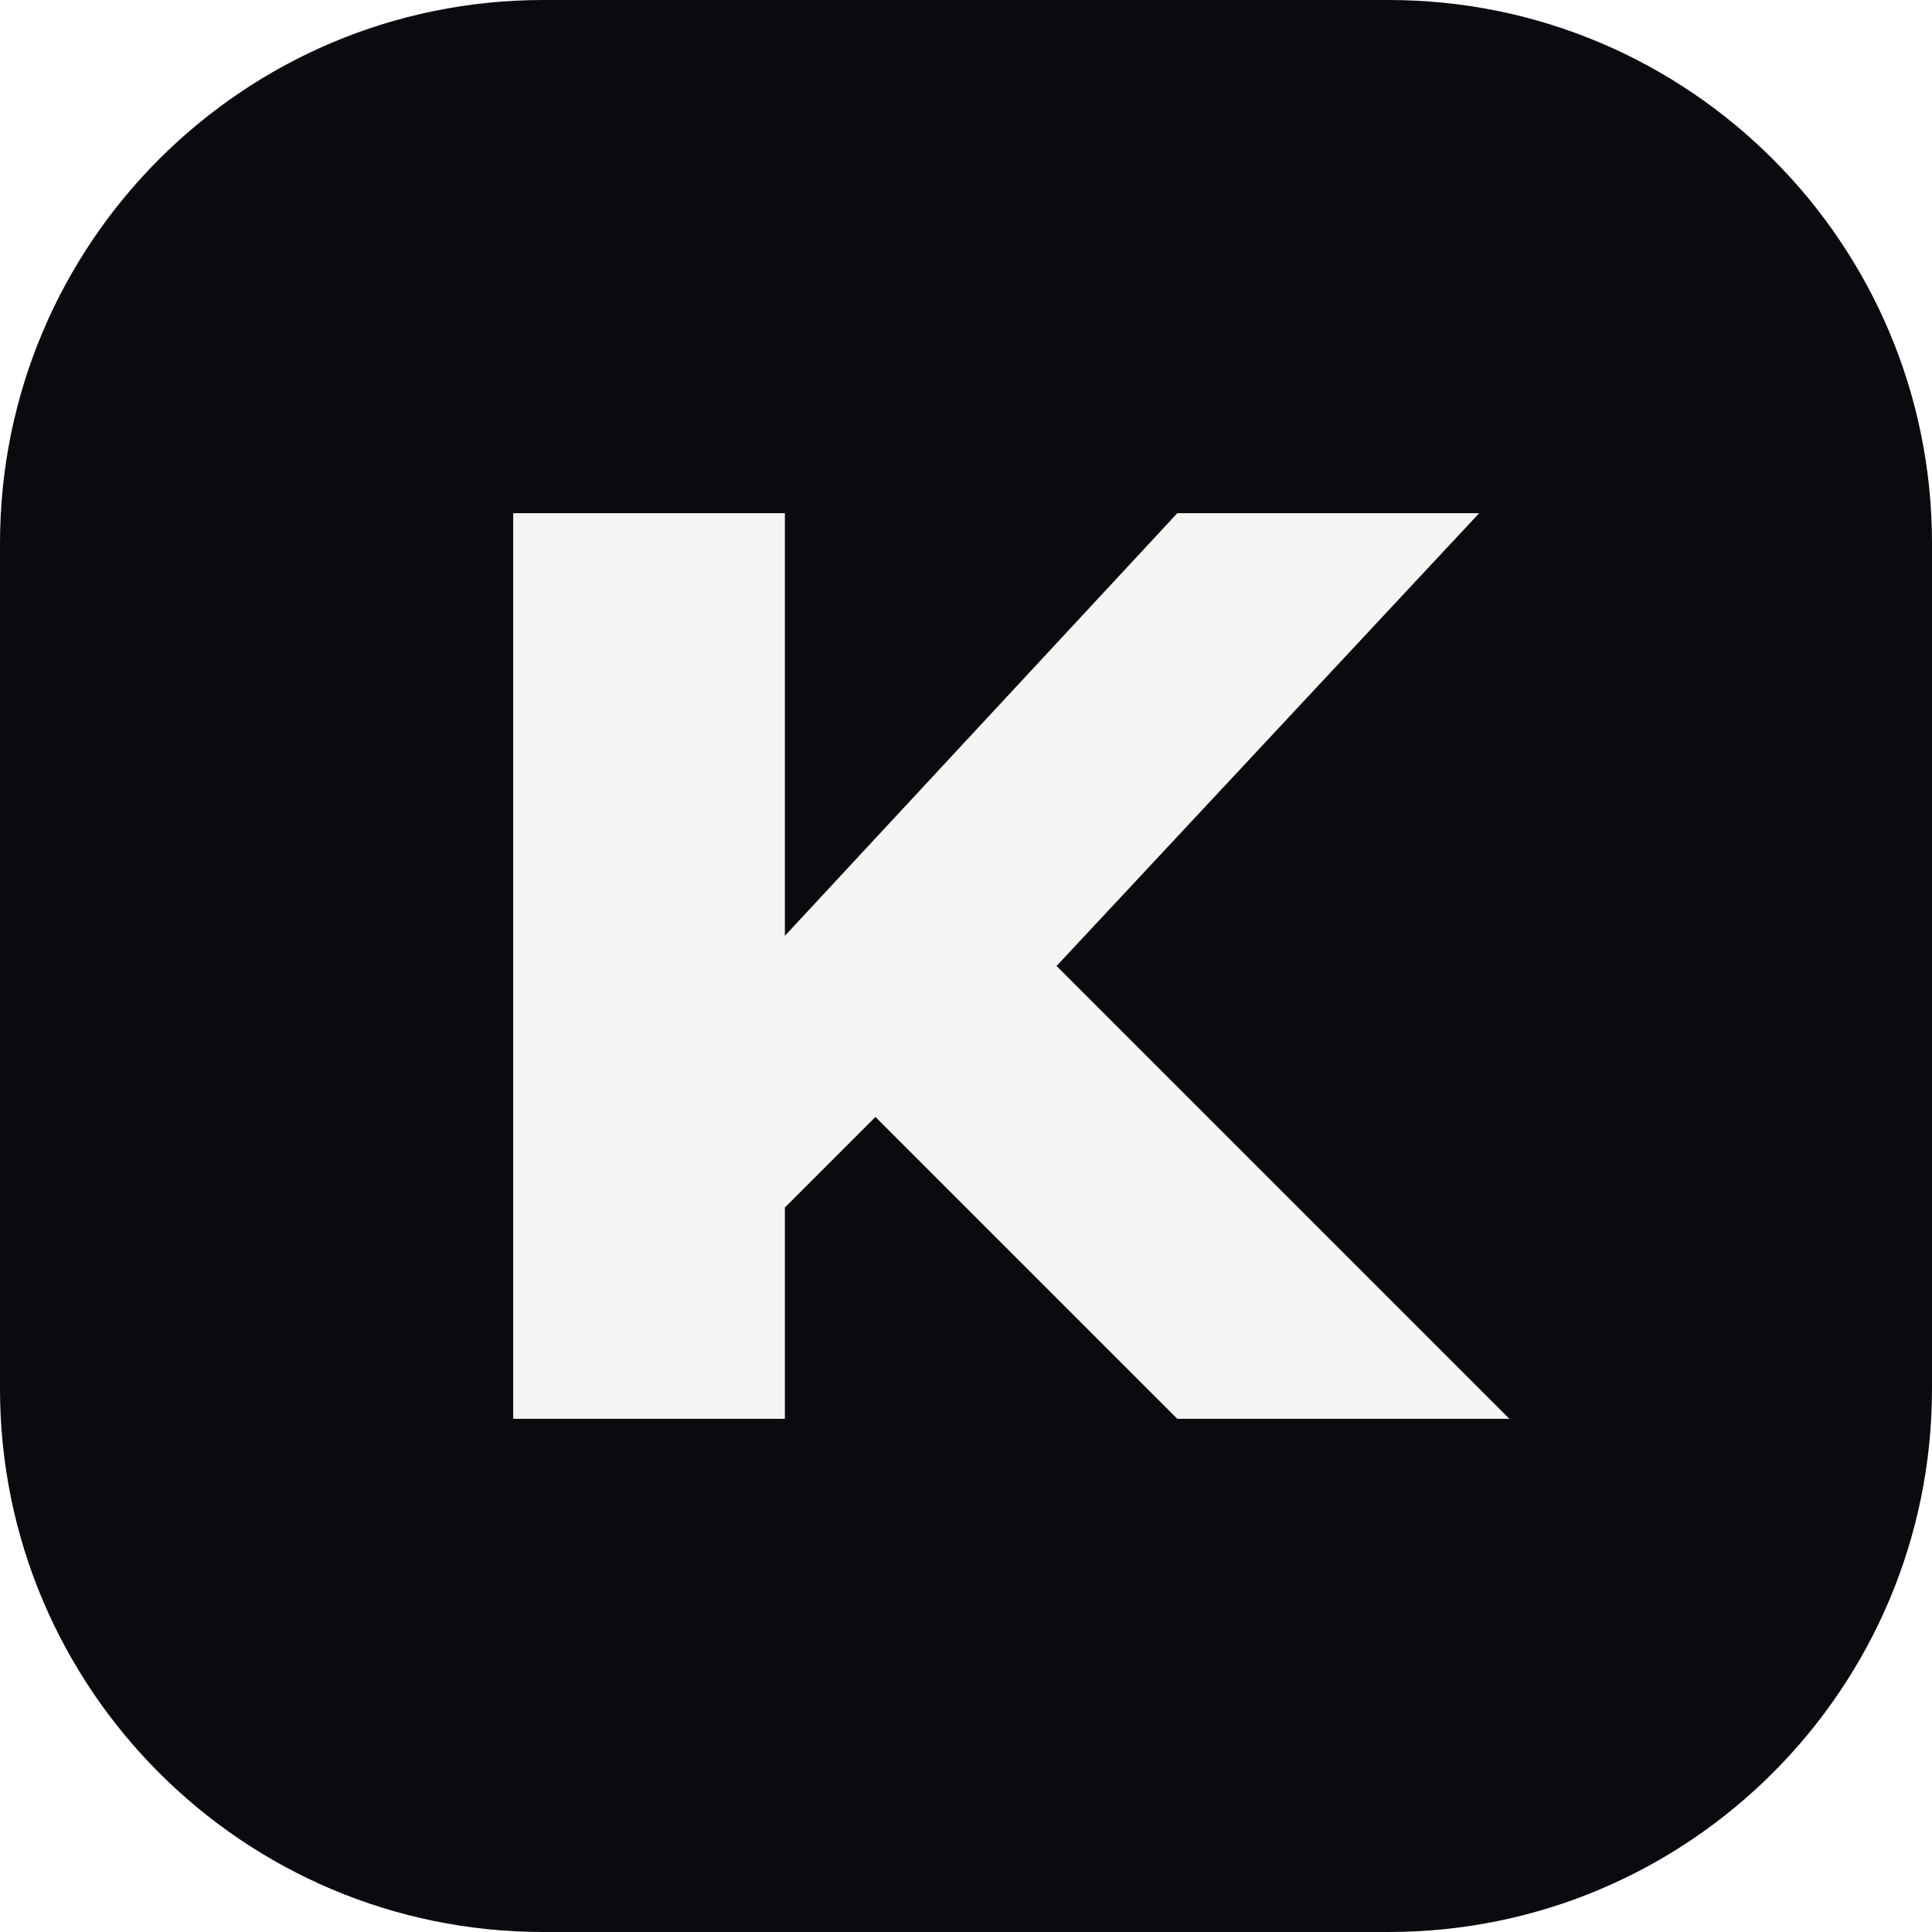
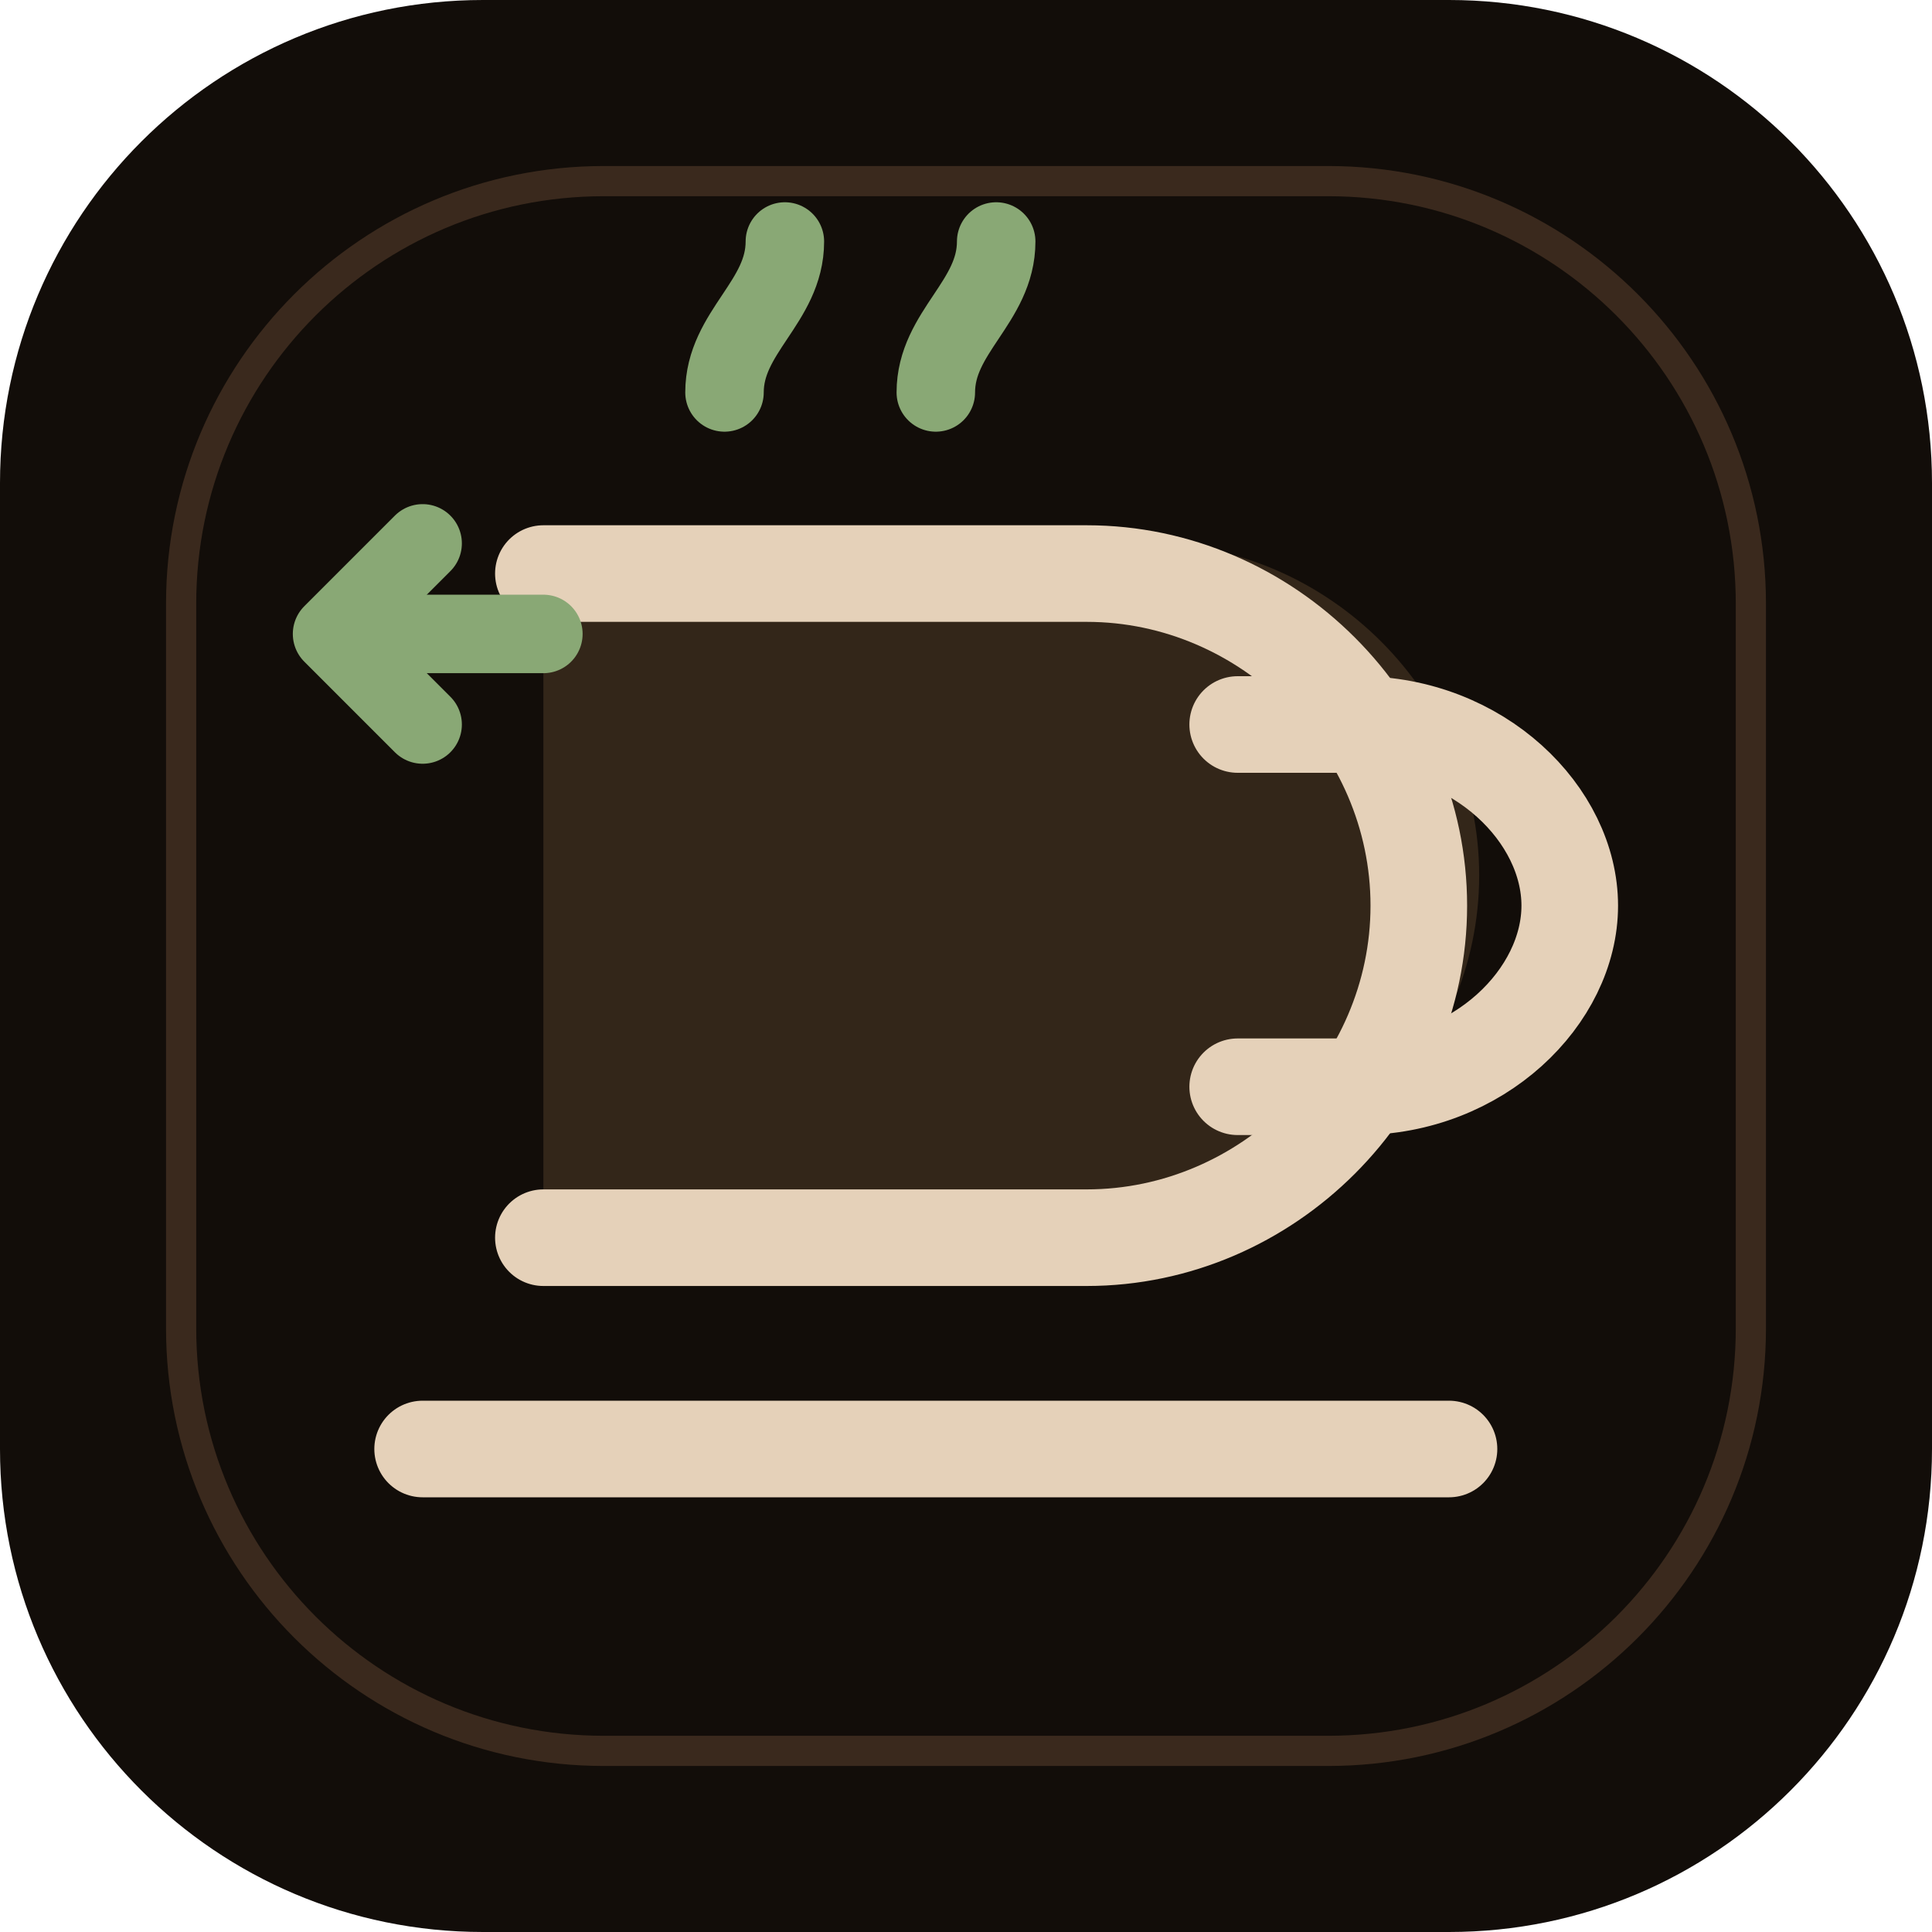
- <svg xmlns="http://www.w3.org/2000/svg" viewBox="0 0 64 64">
-   <rect width="64" height="64" rx="18" fill="#0A0B0E" />
-   <path d="M17 17h9v14l13-14h10L35 32l15 15H39L29 37l-3 3v7h-9V17Z" fill="#F5F5F3" />
+ <svg xmlns="http://www.w3.org/2000/svg" viewBox="0 0 64 64" role="img" aria-label="K4hveci icon">
+   <rect width="64" height="64" rx="16" fill="#120d09" />
+   <rect x="6" y="6" width="52" height="52" rx="14" fill="none" stroke="#3a291d" />
+   <path d="M18 40h20c6 0 11-5 11-11s-5-11-11-11H18v22Z" fill="#c69463" opacity="0.18" />
+   <path d="M18 19h18c6 0 11 5 11 11s-5 11-11 11H18" fill="none" stroke="#e5d1b9" stroke-width="3.2" stroke-linecap="round" stroke-linejoin="round" />
+   <path d="M41 24h4c4 0 7 3 7 6s-3 6-7 6h-4" fill="none" stroke="#e5d1b9" stroke-width="3.2" stroke-linecap="round" stroke-linejoin="round" />
+   <path d="M14 48h34" stroke="#e5d1b9" stroke-width="3.2" stroke-linecap="round" />
+   <path d="M24 13c0-2 2-3 2-5" stroke="#89a875" stroke-width="2.6" stroke-linecap="round" />
+   <path d="M31 13c0-2 2-3 2-5" stroke="#89a875" stroke-width="2.6" stroke-linecap="round" />
+   <path d="M12 21h6" stroke="#89a875" stroke-width="2.6" stroke-linecap="round" />
+   <path d="M14 18l-3 3 3 3" fill="none" stroke="#89a875" stroke-width="2.6" stroke-linecap="round" stroke-linejoin="round" />
</svg>
